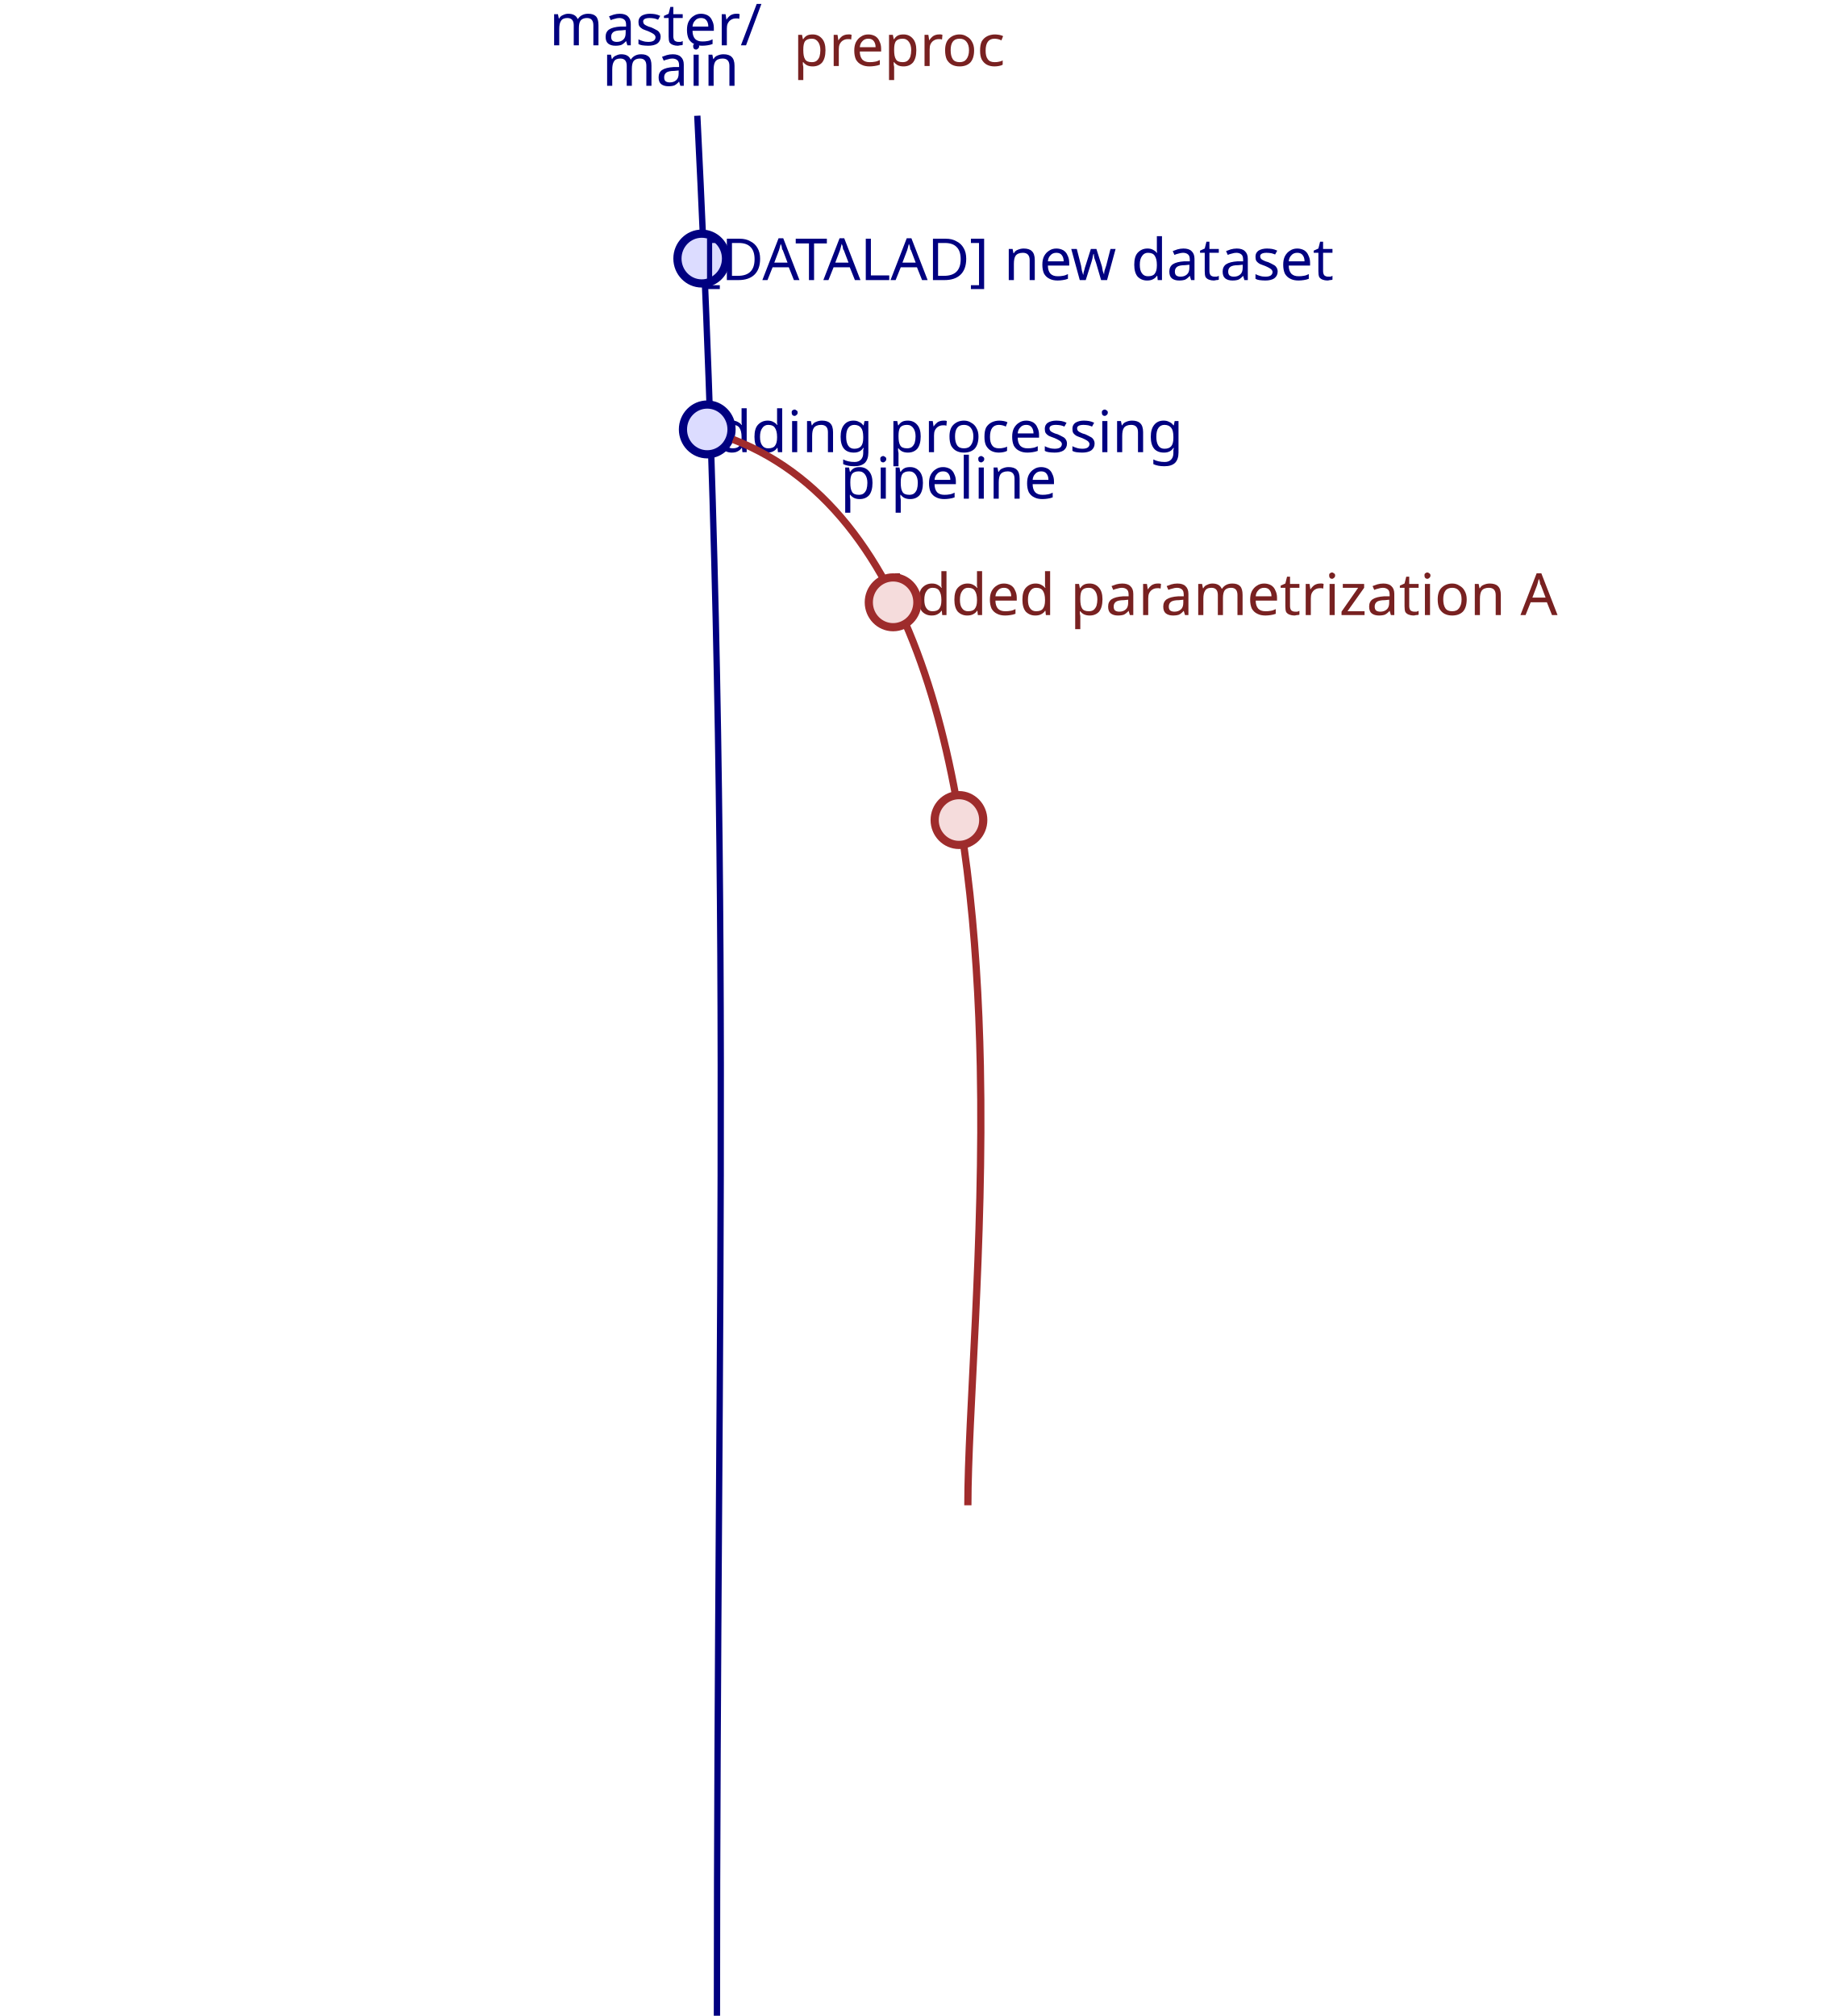
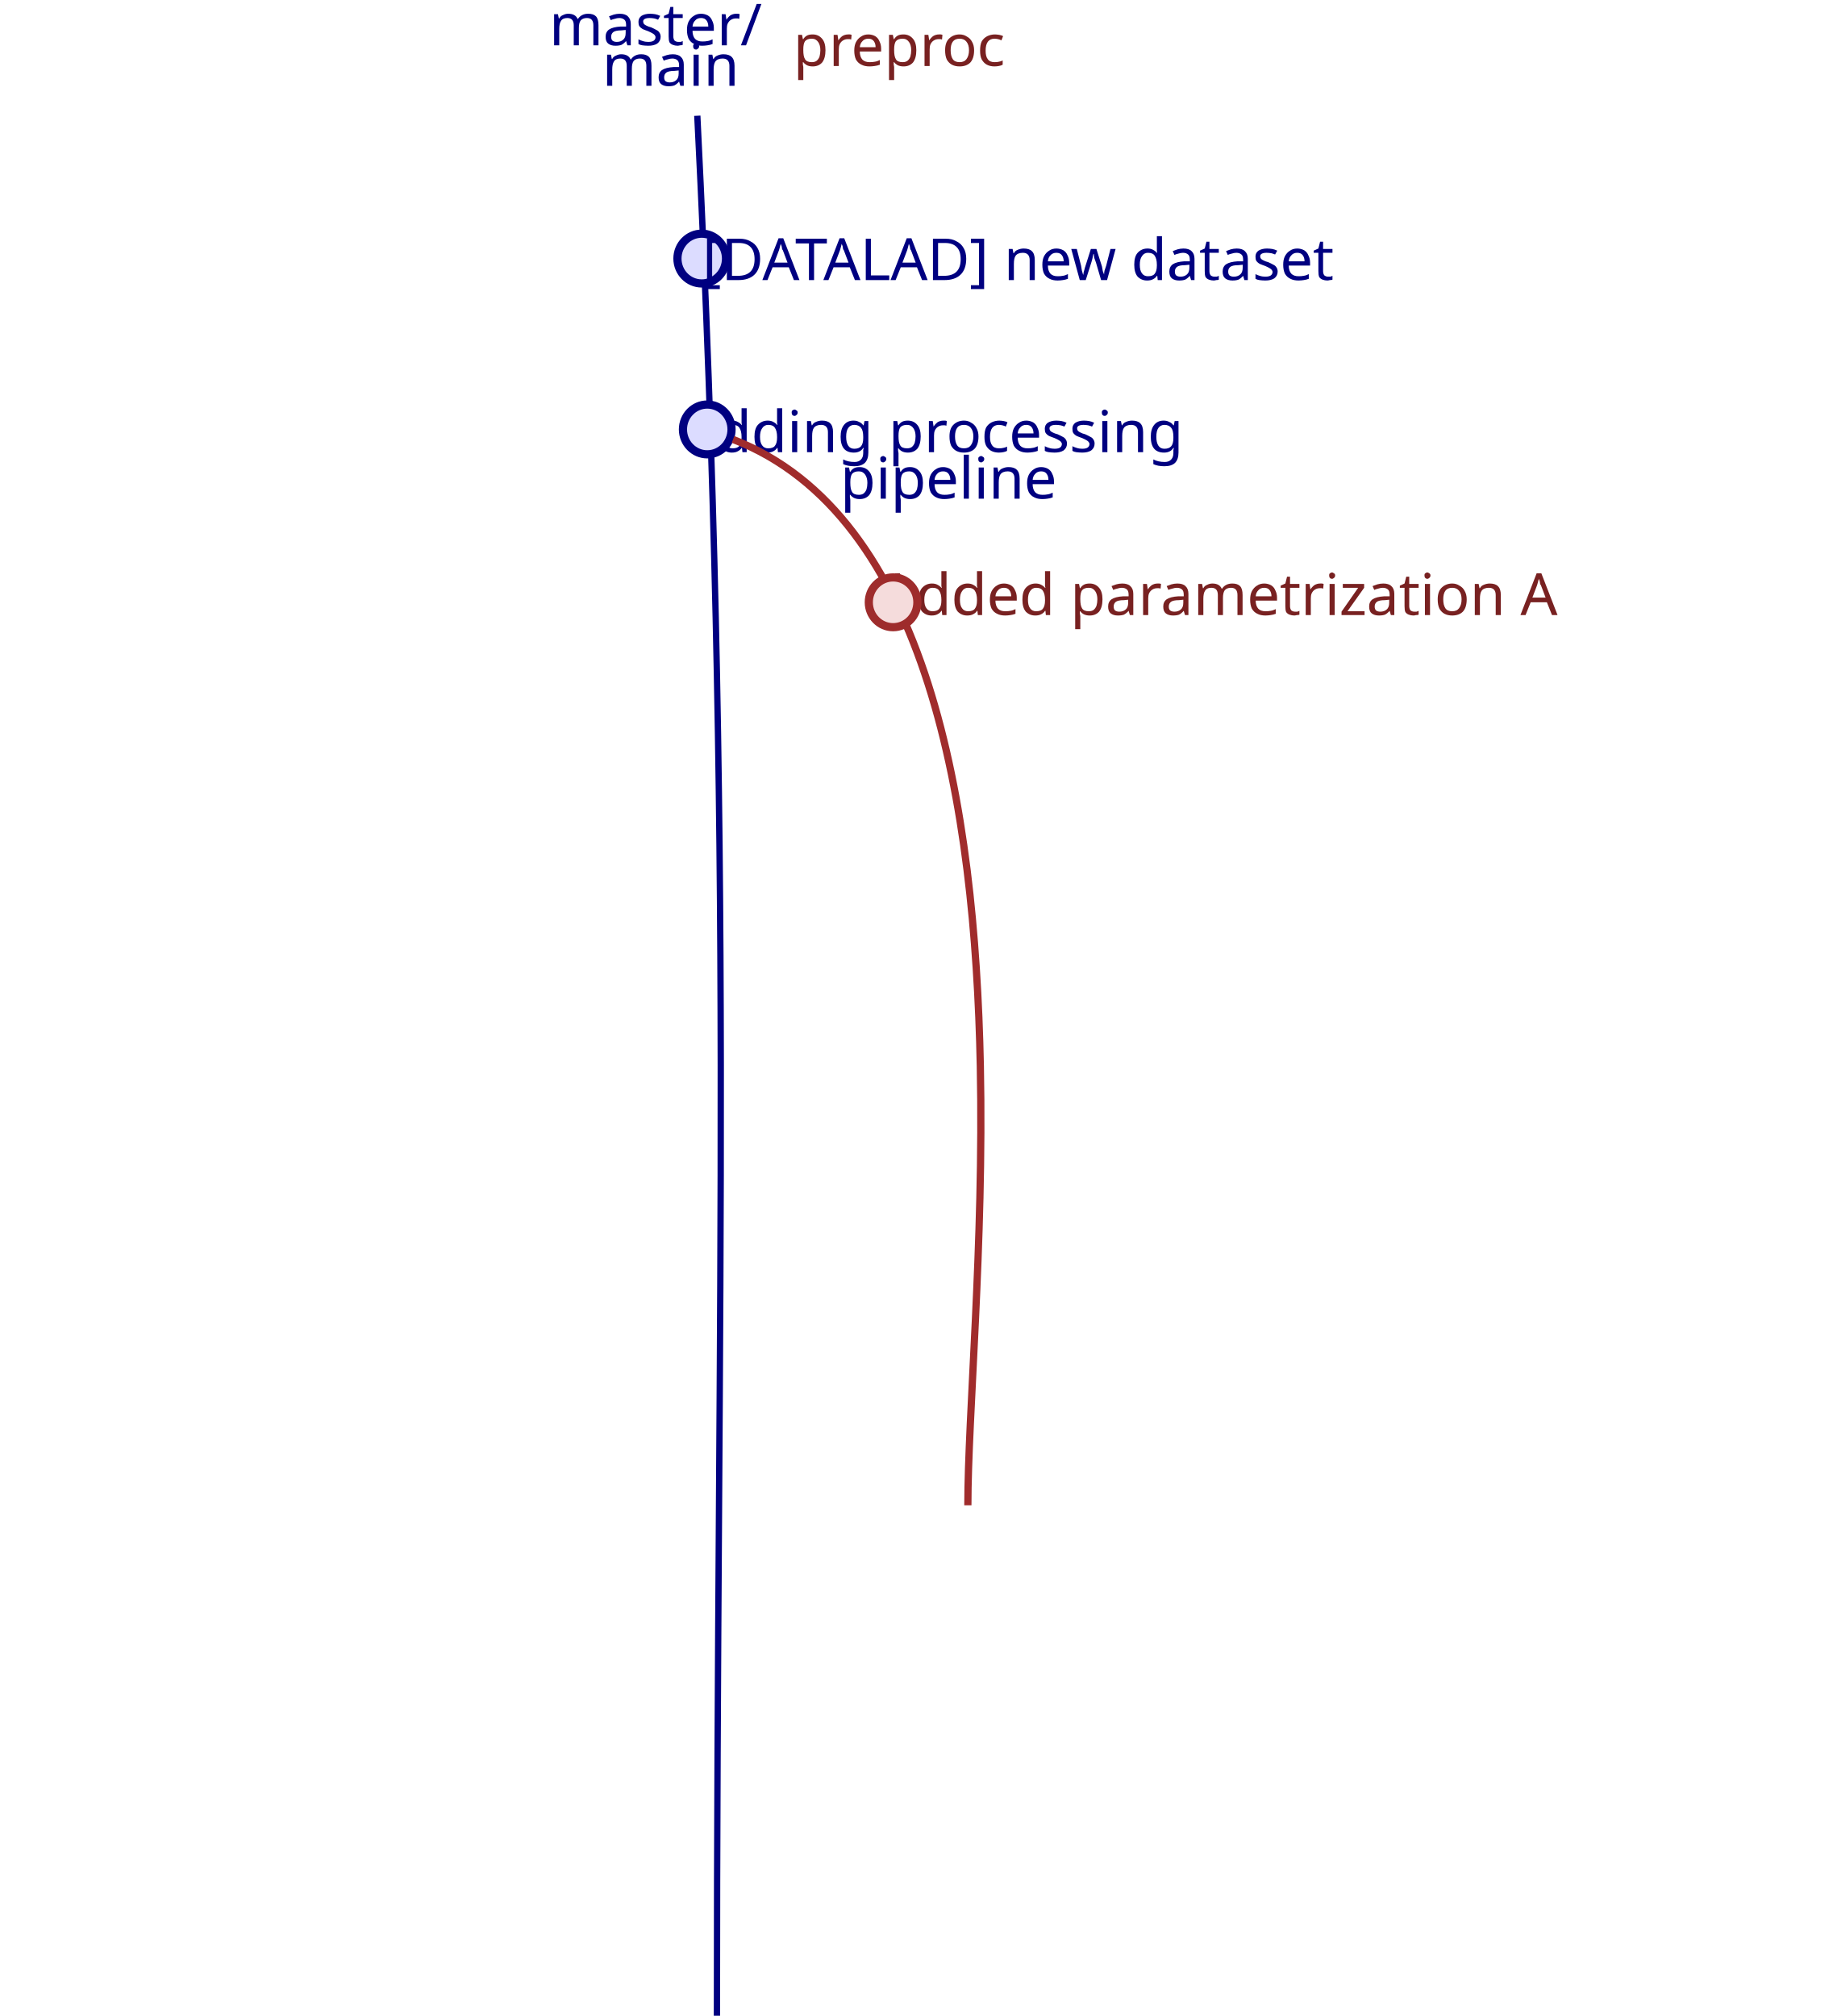
<svg xmlns="http://www.w3.org/2000/svg" width="67.151mm" height="73.861mm" viewBox="0 0 67.151 73.861" version="1.1" id="svg5">
  <defs id="defs2" />
  <g id="layer4" transform="translate(8.605785,-7.511891)" style="display:none">
    <ellipse style="fill:#dcdcff;fill-opacity:1;stroke:#000080;stroke-width:0.3;stroke-miterlimit:4;stroke-dasharray:none;stroke-opacity:1" id="ellipse31270" cx="81.046" cy="11.259" rx="0.89" ry="0.912" />
    <ellipse style="fill:#f5dcdc;fill-opacity:1;stroke:#9e2c2c;stroke-width:0.3;stroke-miterlimit:4;stroke-dasharray:none;stroke-opacity:1" id="ellipse40596" cx="84.234" cy="9.09" rx="0.89" ry="0.912" />
    <ellipse style="fill:#d9e6a3;fill-opacity:1;stroke:#677821;stroke-width:0.3;stroke-miterlimit:4;stroke-dasharray:none;stroke-opacity:1" id="ellipse40596-9" cx="89.764" cy="10.031" rx="0.89" ry="0.912" />
    <ellipse style="fill:#dcdcff;fill-opacity:1;stroke:#000080;stroke-width:0.3;stroke-miterlimit:4;stroke-dasharray:none;stroke-opacity:1" id="ellipse176118" cx="81.046" cy="11.259" rx="0.89" ry="0.912" />
  </g>
  <g id="layer1" transform="translate(8.605785,-7.511891)" style="display:inline">
    <path style="fill:none;stroke:#000080;stroke-width:0.231px;stroke-linecap:butt;stroke-linejoin:miter;stroke-opacity:1" d="m 16.941,11.752 c 1.333,26.746 0.719,42.833 0.719,69.612" id="path931" />
    <ellipse style="fill:#dcdcff;fill-opacity:1;stroke:#000080;stroke-width:0.3;stroke-miterlimit:4;stroke-dasharray:none;stroke-opacity:1" id="path955" cx="17.103" cy="16.985" rx="0.89" ry="0.912" />
    <text xml:space="preserve" style="font-size:2.117px;line-height:0.65;font-family:'Amiri Quran';-inkscape-font-specification:'Amiri Quran';text-align:center;letter-spacing:0px;word-spacing:0px;text-anchor:middle;fill:#000080;stroke-width:0.265" x="17.336" y="8.994" id="text11923">
      <tspan style="font-style:normal;font-variant:normal;font-weight:normal;font-stretch:normal;font-size:2.117px;font-family:Cabin;-inkscape-font-specification:Cabin;fill:#000080;stroke-width:0.265" x="17.336" y="9.171" id="tspan105492">master/</tspan>
      <tspan style="font-style:normal;font-variant:normal;font-weight:normal;font-stretch:normal;font-size:2.117px;font-family:Cabin;-inkscape-font-specification:Cabin;fill:#000080;stroke-width:0.265" x="17.336" y="10.659" id="tspan105496">main</tspan>
    </text>
+     <text xml:space="preserve" style="display:inline;font-size:2.117px;line-height:1.25;font-family:'Amiri Quran';-inkscape-font-specification:'Amiri Quran';text-align:center;letter-spacing:0px;word-spacing:0px;text-anchor:middle;fill:#000080;stroke-width:0.265" x="30.066" y="17.773" id="text11923-3">
+       <tspan id="tspan11921-6" style="font-style:normal;font-variant:normal;font-weight:normal;font-stretch:normal;font-size:2.117px;font-family:Cabin;-inkscape-font-specification:Cabin;fill:#000080;stroke-width:0.265" x="30.066" y="17.773">[DATALAD] new dataset</tspan>
+     </text>
  </g>
  <g id="layer3" style="display:inline" transform="translate(8.605785,-7.511891)">
-     <text xml:space="preserve" style="font-size:2.117px;line-height:1.25;font-family:'Amiri Quran';-inkscape-font-specification:'Amiri Quran';text-align:center;letter-spacing:0px;word-spacing:0px;text-anchor:middle;fill:#000080;stroke-width:0.265" x="30.066" y="17.773" id="text11923-3">
-       <tspan id="tspan11921-6" style="font-style:normal;font-variant:normal;font-weight:normal;font-stretch:normal;font-size:2.117px;font-family:Cabin;-inkscape-font-specification:Cabin;fill:#000080;stroke-width:0.265" x="30.066" y="17.773">[DATALAD] new dataset</tspan>
-     </text>
    <text xml:space="preserve" style="font-size:2.117px;line-height:0.75;font-family:'Amiri Quran';-inkscape-font-specification:'Amiri Quran';text-align:center;letter-spacing:0px;word-spacing:0px;text-anchor:middle;fill:#000080;stroke-width:0.265" x="27.52" y="23.795" id="text11923-3-7">
      <tspan id="tspan11921-6-5" style="font-style:normal;font-variant:normal;font-weight:normal;font-stretch:normal;font-size:2.117px;font-family:Cabin;-inkscape-font-specification:Cabin;text-align:center;text-anchor:middle;fill:#000080;stroke-width:0.265" x="27.52" y="24.078">adding processing</tspan>
      <tspan style="font-style:normal;font-variant:normal;font-weight:normal;font-stretch:normal;font-size:2.117px;font-family:Cabin;-inkscape-font-specification:Cabin;text-align:center;text-anchor:middle;fill:#000080;stroke-width:0.265" x="27.52" y="25.778" id="tspan82271">pipeline</tspan>
    </text>
    <ellipse style="fill:#dcdcff;fill-opacity:1;stroke:#000080;stroke-width:0.3;stroke-miterlimit:4;stroke-dasharray:none;stroke-opacity:1" id="ellipse9521" cx="17.305" cy="23.245" rx="0.89" ry="0.912" />
  </g>
  <g id="layer5" style="display:inline" transform="translate(8.605785,-7.511891)">
    <text xml:space="preserve" style="font-size:2.117px;line-height:1.25;font-family:'Amiri Quran';-inkscape-font-specification:'Amiri Quran';text-align:center;letter-spacing:0px;word-spacing:0px;text-anchor:middle;fill:#782121;stroke-width:0.265" x="25.705" y="9.931" id="text11923-35">
      <tspan id="tspan11921-62" style="font-style:normal;font-variant:normal;font-weight:normal;font-stretch:normal;font-size:2.117px;font-family:Cabin;-inkscape-font-specification:Cabin;fill:#782121;stroke-width:0.265" x="25.705" y="9.931">preproc</tspan>
    </text>
    <text xml:space="preserve" style="font-size:2.117px;line-height:0.75;font-family:'Amiri Quran';-inkscape-font-specification:'Amiri Quran';text-align:center;letter-spacing:0px;word-spacing:0px;text-anchor:middle;fill:#782121;stroke-width:0.265" x="37.4" y="30.046" id="text11923-35-9">
      <tspan style="font-style:normal;font-variant:normal;font-weight:normal;font-stretch:normal;font-size:2.117px;font-family:Cabin;-inkscape-font-specification:Cabin;fill:#782121;stroke-width:0.265" x="37.4" y="30.046" id="tspan91663">Added parametrization A</tspan>
    </text>
    <path style="fill:none;stroke:#a02c2c;stroke-width:0.265px;stroke-linecap:butt;stroke-linejoin:miter;stroke-opacity:1" d="m 18.25,23.611 c 7.17,2.776 8.869,13.463 9.06,22.959 0.132,6.567 -0.457,12.818 -0.457,16.092" id="path31321" />
    <ellipse style="fill:#f5dcdc;fill-opacity:1;stroke:#9e2c2c;stroke-width:0.3;stroke-miterlimit:4;stroke-dasharray:none;stroke-opacity:1" id="ellipse49595" cx="24.114" cy="29.579" rx="0.89" ry="0.912" />
-     <ellipse style="fill:#f5dcdc;fill-opacity:1;stroke:#9e2c2c;stroke-width:0.3;stroke-miterlimit:4;stroke-dasharray:none;stroke-opacity:1" id="ellipse148135" cx="26.527" cy="37.556" rx="0.89" ry="0.912" />
  </g>
  <g id="layer6" style="display:none" transform="translate(8.605785,-7.511891)">
    <ellipse style="fill:#f5dcdc;fill-opacity:1;stroke:#9e2c2c;stroke-width:0.3;stroke-miterlimit:4;stroke-dasharray:none;stroke-opacity:1" id="ellipse68242" cx="27.236" cy="56.927" rx="0.89" ry="0.912" />
    <text xml:space="preserve" style="font-size:2.117px;line-height:0.75;font-family:'Amiri Quran';-inkscape-font-specification:'Amiri Quran';text-align:center;letter-spacing:0px;word-spacing:0px;text-anchor:middle;fill:#782121;stroke-width:0.265" x="36.614" y="57.784" id="text11923-35-9-2">
      <tspan style="font-style:normal;font-variant:normal;font-weight:normal;font-stretch:normal;font-size:2.117px;font-family:Cabin;-inkscape-font-specification:Cabin;fill:#782121;stroke-width:0.265" x="36.614" y="57.784" id="tspan52729-0">Compute results</tspan>
    </text>
    <text xml:space="preserve" style="font-size:2.117px;line-height:0.75;font-family:'Amiri Quran';-inkscape-font-specification:'Amiri Quran';text-align:center;letter-spacing:0px;word-spacing:0px;text-anchor:middle;display:inline;fill:#782121;stroke-width:0.265" x="43.762" y="38.201" id="text11923-35-9-0">
      <tspan style="font-style:normal;font-variant:normal;font-weight:normal;font-stretch:normal;font-size:2.117px;font-family:Cabin;-inkscape-font-specification:Cabin;fill:#782121;stroke-width:0.265" x="43.762" y="38.201" id="tspan91663-62">Tweak parameter, add comments</tspan>
    </text>
+     <ellipse style="display:inline;fill:#f5dcdc;fill-opacity:1;stroke:#9e2c2c;stroke-width:0.3;stroke-miterlimit:4;stroke-dasharray:none;stroke-opacity:1" id="ellipse148135" cx="26.527" cy="37.556" rx="0.89" ry="0.912" />
  </g>
  <g id="layer9" style="display:none" transform="translate(8.605785,-7.511891)">
-     <path style="fill:none;stroke:#9e2c2c;stroke-width:0.265px;stroke-linecap:butt;stroke-linejoin:miter;stroke-opacity:1" d="m 17.847,73.561 c 4.314,-5.127 8.482,-5.945 9.006,-10.898" id="path95747" />
+     <path style="fill:none;stroke:#9e2c2c;stroke-width:0.265px;stroke-linecap:butt;stroke-linejoin:miter;stroke-opacity:1" d="m 17.863,73.409 c 4.957,-3.942 8.594,-7.209 9.006,-10.898" id="path95747" />
    <ellipse style="fill:#f5dcdc;fill-opacity:1;stroke:#000080;stroke-width:0.3;stroke-miterlimit:4;stroke-dasharray:none;stroke-opacity:1" id="ellipse121412" cx="17.723" cy="73.417" rx="0.89" ry="0.912" />
  </g>
  <g id="layer7" transform="translate(8.605785,-7.511891)" style="display:none">
    <path style="display:inline;mix-blend-mode:multiply;fill:none;stroke:#677821;stroke-width:0.265px;stroke-linecap:butt;stroke-linejoin:miter;stroke-opacity:1" d="m 16.314,23.627 c -9.75,9.125 -4.53,10.508 1.315,16.909" id="path124800" />
    <ellipse style="fill:#d9e6a3;fill-opacity:1;stroke:#677821;stroke-width:0.3;stroke-miterlimit:4;stroke-dasharray:none;stroke-opacity:1" id="ellipse136328" cx="10.872" cy="31.664" rx="0.89" ry="0.912" />
    <ellipse style="fill:#d9e6a3;fill-opacity:1;stroke:#000080;stroke-width:0.3;stroke-miterlimit:4;stroke-dasharray:none;stroke-opacity:1" id="ellipse151161" cx="17.844" cy="40.349" rx="0.89" ry="0.912" />
    <text xml:space="preserve" style="font-size:2.117px;line-height:0.75;font-family:'Amiri Quran';-inkscape-font-specification:'Amiri Quran';text-align:center;letter-spacing:0px;word-spacing:0px;text-anchor:middle;display:inline;fill:#677821;stroke-width:0.265" x="0.397" y="31.078" id="text11923-35-9-3">
      <tspan style="font-style:normal;font-variant:normal;font-weight:normal;font-stretch:normal;font-size:2.117px;font-family:Cabin;-inkscape-font-specification:Cabin;fill:#677821;stroke-width:0.265" x="0.397" y="31.362" id="tspan91663-6">Fix: Change absolute</tspan>
      <tspan style="font-style:normal;font-variant:normal;font-weight:normal;font-stretch:normal;font-size:2.117px;font-family:Cabin;-inkscape-font-specification:Cabin;fill:#677821;stroke-width:0.265" x="0.397" y="33.062" id="tspan137047"> to relative paths</tspan>
    </text>
    <text xml:space="preserve" style="font-size:2.117px;line-height:0.75;font-family:'Amiri Quran';-inkscape-font-specification:'Amiri Quran';text-align:center;letter-spacing:0px;word-spacing:0px;text-anchor:middle;display:inline;fill:#677821;stroke-width:0.265" x="9.148" y="9.956" id="text11923-35-9-3-2">
      <tspan style="font-style:normal;font-variant:normal;font-weight:normal;font-stretch:normal;font-size:2.117px;font-family:Cabin;-inkscape-font-specification:Cabin;fill:#677821;stroke-width:0.265" x="9.148" y="9.956" id="tspan137047-75">fix-paths</tspan>
    </text>
  </g>
  <g id="layer10" transform="translate(8.605785,-7.511891)" style="display:none">
    <ellipse style="fill:#dcdcff;fill-opacity:1;stroke:#9e2c2c;stroke-width:0.3;stroke-miterlimit:4;stroke-dasharray:none;stroke-opacity:1" id="ellipse40596-6" cx="27.313" cy="47.049" rx="0.89" ry="0.912" />
    <path style="fill:none;stroke:#9e2c2c;stroke-width:0.265px;stroke-linecap:butt;stroke-linejoin:miter;stroke-opacity:1" d="m 18.67,41.021 c 2.579,1.416 5.772,3.619 8.008,5.46" id="path164846" />
    <text xml:space="preserve" style="font-size:2.117px;line-height:0.75;font-family:'Amiri Quran';-inkscape-font-specification:'Amiri Quran';text-align:center;letter-spacing:0px;word-spacing:0px;text-anchor:middle;display:inline;fill:#000080;fill-opacity:1;stroke-width:0.265" x="38.355" y="47.402" id="text11923-35-9-3-1">
      <tspan style="font-style:normal;font-variant:normal;font-weight:normal;font-stretch:normal;font-size:2.117px;font-family:Cabin;-inkscape-font-specification:Cabin;fill:#000080;fill-opacity:1;stroke-width:0.265" x="38.355" y="47.685" id="tspan91663-6-8">Fix: Change absolute</tspan>
      <tspan style="font-style:normal;font-variant:normal;font-weight:normal;font-stretch:normal;font-size:2.117px;font-family:Cabin;-inkscape-font-specification:Cabin;fill:#000080;fill-opacity:1;stroke-width:0.265" x="38.355" y="49.385" id="tspan137047-7"> to relative paths</tspan>
    </text>
  </g>
  <g id="layer11" transform="translate(8.605785,-7.511891)" style="display:none">
    <ellipse style="fill:#dcdcff;fill-opacity:1;stroke:#000080;stroke-width:0.3;stroke-miterlimit:4;stroke-dasharray:none;stroke-opacity:1" id="ellipse176200" cx="17.589" cy="80.311" rx="0.89" ry="0.912" />
    <text xml:space="preserve" style="font-size:2.117px;line-height:0.75;font-family:'Amiri Quran';-inkscape-font-specification:'Amiri Quran';text-align:center;letter-spacing:0px;word-spacing:0px;text-anchor:middle;display:inline;fill:#000080;fill-opacity:1;stroke-width:0.265" x="28.814" y="80.804" id="text11923-35-9-3-1-9">
      <tspan style="font-style:normal;font-variant:normal;font-weight:normal;font-stretch:normal;font-size:2.117px;font-family:Cabin;-inkscape-font-specification:Cabin;fill:#000080;fill-opacity:1;stroke-width:0.265" x="28.814" y="80.804" id="tspan137047-7-0">add DOI to README</tspan>
    </text>
  </g>
</svg>
